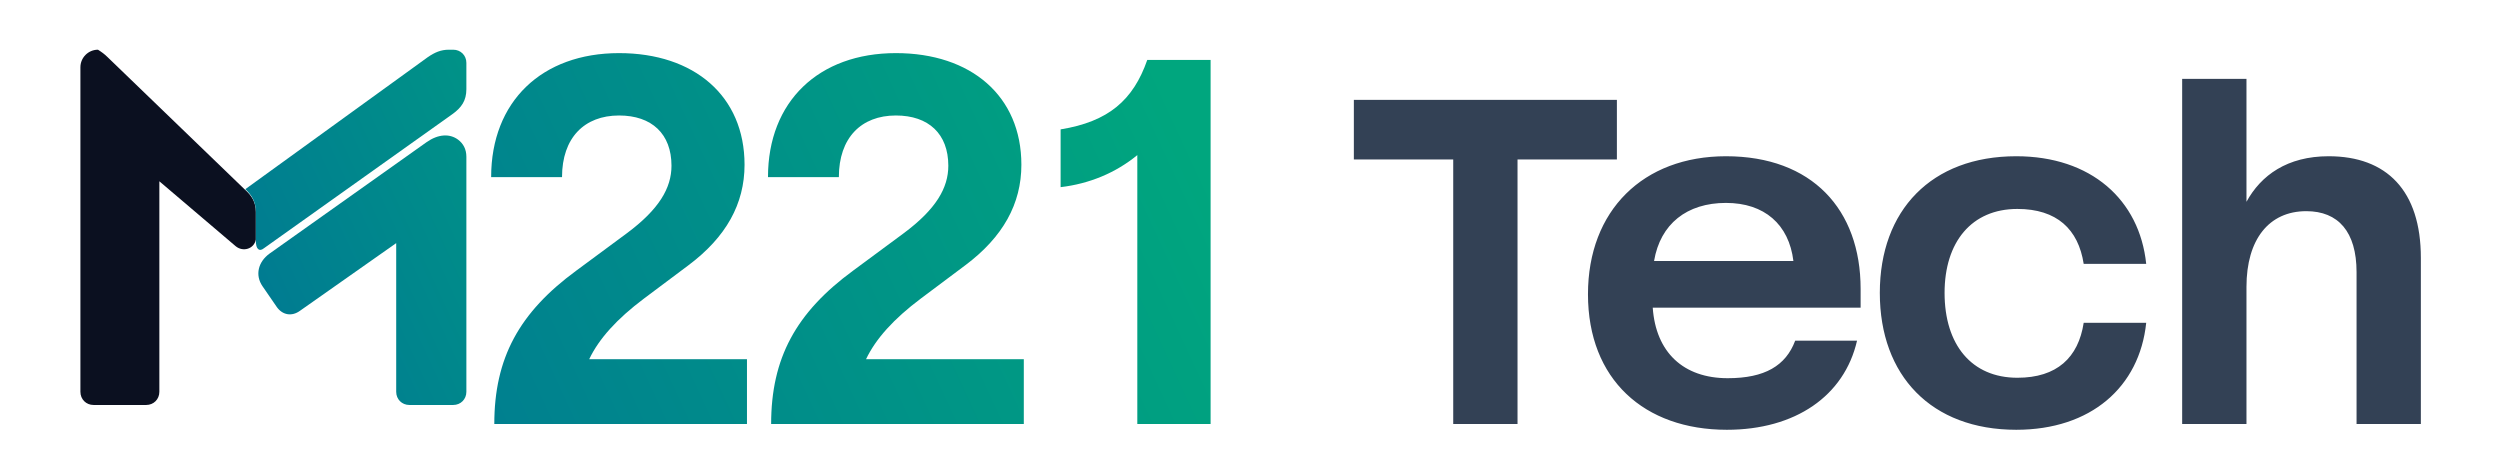
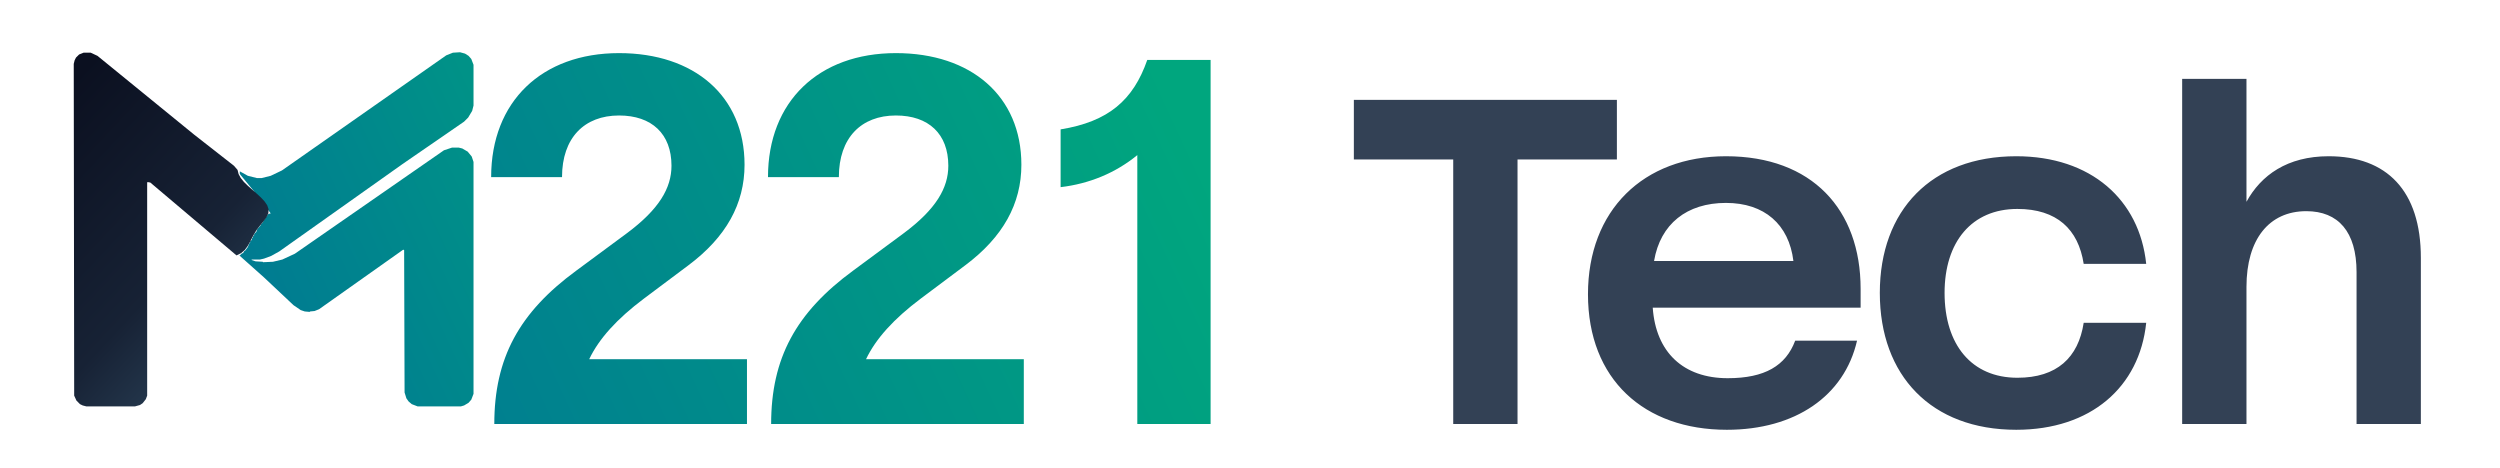
<svg xmlns="http://www.w3.org/2000/svg" viewBox="0 10 342 64" role="img" aria-labelledby="title desc">
  <defs>
    <linearGradient id="word-data-light" x1="58" y1="68" x2="166" y2="18" gradientUnits="userSpaceOnUse">
      <stop offset="0" stop-color="#007C91" />
      <stop offset="1" stop-color="#00A67E" />
    </linearGradient>
+     <linearGradient id="word-mark-neutral" x1="20" y1="28" x2="65" y2="70" gradientUnits="userSpaceOnUse">
+       <stop offset="0" stop-color="#0B1020" />
+       <stop offset=".75" stop-color="#172235" />
+       <stop offset="1" stop-color="#223449" />
+     </linearGradient>
  </defs>
  <g transform="translate(-1 3) scale(.6)">
-     <path d="M24 23C21.8 23 20 24.8 20 27V101C20 102.7 21.3 104 23 104H35C36.7 104 38 102.7 38 101V53L55.4 67.8C57.1 69.2 59.6 68.4 60 66.3V60C60 57.7 59 56.2 57.4 54.8L26.2 24.7C25.5 24 24.8 23.5 24 23Z" fill="#0B1020" />
-     <path d="M57.6 54.8L99.2 24.7C100.8 23.6 102.2 23 104 23H105C106.7 23 108 24.3 108 26V32C108 34.6 106.9 36.2 104.8 37.7L61.8 68.3C60.8 69.1 60 68.5 60 66.6V60C60 57.7 59.1 56.2 57.6 54.8Z" fill="url(#word-data-light)" />
-     <path d="M63.1 69.5L98.9 44.1C101.6 42.2 104.2 42.1 106.1 43.5C107.3 44.4 108 45.7 108 47.4V101C108 102.7 106.7 104 105 104H95C93.3 104 92 102.7 92 101V67.1L70.1 82.5C68.2 83.9 66.1 83.5 64.8 81.7L61.5 76.9C59.8 74.4 60.5 71.4 63.1 69.5Z" fill="url(#word-data-light)" />
+     <path d="M106.56 23.58 L104.93 23.68 L103.4 24.29 L65.94 50.53 L63.39 51.75 L61.35 52.26 L60.22 52.26 L58.18 51.75 L56.34 50.73 L56.34 51.34 L59.61 55.32 L59.81 55.73 L61.45 57.67 L63.39 60.33 L62.88 60.43 L62.57 60.73 L62.57 60.94 L62.37 61.04 L61.35 62.67 L61.14 62.78 L61.14 62.98 L60.33 63.9 L60.12 64.51 L59.61 65.02 L59.61 65.33 L59.41 65.43 L59.3 65.84 L59.1 66.04 L59.1 66.35 L58.69 66.65 L58.69 67.06 L58.49 67.16 L58.18 67.98 L57.57 68.8 L57.37 68.9 L57.06 69.41 L56.85 69.41 L56.34 69.92 L56.14 69.82 L61.86 74.92 L68.59 81.25 L70.23 82.37 L71.15 82.68 L72.27 82.78 L72.37 82.68 L73.39 82.58 L74.41 82.17 L93.6 68.59 L93.81 68.7 L93.91 101.15 L94.32 102.48 L94.83 103.2 L95.54 103.81 L96.87 104.32 L106.77 104.32 L107.48 104.11 L108.5 103.5 L109.12 102.79 L109.63 101.46 L109.63 48.59 L109.22 47.36 L108.3 46.24 L107.07 45.52 L106.26 45.32 L104.73 45.32 L102.89 45.93 L68.9 69.51 L66.04 70.84 L63.9 71.35 L61.65 71.45 L61.55 71.35 L59.92 71.25 L59 70.94 L59.1 70.84 L60.94 70.84 L61.86 70.63 L63.49 70.02 L65.33 69 L93.4 49.1 L107.48 39.4 L108.4 38.48 L109.32 36.95 L109.63 35.73 L109.63 26.44 L109.12 25.11 L108.5 24.4 L107.69 23.89 Z" fill="url(#word-data-light)" />
+     <path d="M20.72 23.68 L19.7 24.09 L18.99 24.8 L18.68 25.42 L18.48 26.23 L18.58 101.87 L19.09 102.99 L19.9 103.81 L20.52 104.11 L21.33 104.32 L32.46 104.32 L33.58 104.01 L34.19 103.6 L34.91 102.69 L35.22 101.87 L35.22 53.28 L35.32 53.18 L35.93 53.28 L55.59 69.9 L56.64 69.38 L57.45 68.68 L58.08 67.85 L58.61 66.94 L59.09 65.98 L59.61 65.01 L60.22 64.03 L60.96 63.08 L61.74 62.13 L62.42 61.21 L62.85 60.29 L62.91 59.39 L62.6 58.49 L62 57.6 L61.18 56.72 L60.22 55.83 L59.2 54.94 L58.2 54.05 L57.29 53.16 L56.55 52.25 L56.06 51.34 L55.83 50.41 L55.02 49.47 L45.93 42.36 L23.89 24.4 L22.35 23.68 Z" fill="url(#word-mark-neutral)" />
  </g>
  <path d="M71.184 68.0H104.686V59.135H83.104C84.432 56.346 86.889 53.623 90.607 50.834L96.684 46.285C101.83 42.434 104.354 37.885 104.354 32.539C104.354 23.143 97.48 17.266 87.188 17.266C76.629 17.266 69.689 23.873 69.689 34.232H79.385C79.385 28.854 82.439 25.799 87.188 25.799C91.67 25.799 94.359 28.322 94.359 32.672C94.359 35.693 92.699 38.615 88.217 41.936L81.344 47.016C73.508 52.76 70.121 59.002 70.121 68.0Z" transform="translate(-2.5 0)" fill="url(#word-data-light)" />
  <path d="M110.055 68.0H143.557V59.135H121.975C123.303 56.346 125.76 53.623 129.479 50.834L135.555 46.285C140.701 42.434 143.225 37.885 143.225 32.539C143.225 23.143 136.352 17.266 126.059 17.266C115.5 17.266 108.561 23.873 108.561 34.232H118.256C118.256 28.854 121.311 25.799 126.059 25.799C130.541 25.799 133.23 28.322 133.23 32.672C133.23 35.693 131.57 38.615 127.088 41.936L120.215 47.016C112.379 52.76 108.992 59.002 108.992 68.0Z" transform="translate(-3.5 0)" fill="url(#word-data-light)" />
  <path d="M163.584 68.0H173.611V18.203H164.945C163.02 23.715 159.633 26.637 153.092 27.699V35.602C157.043 35.137 160.629 33.643 163.584 31.219Z" transform="translate(-8 0)" fill="url(#word-data-light)" />
  <path d="M183.479 68.0H193.041V28.672H207.816V19.807H168.703V28.672H183.479ZM224.168 68.863C234.328 68.863 241.633 63.85 243.525 55.613H234.328C232.934 59.334 229.812 61.193 224.301 61.193C217.693 61.193 213.609 57.342 213.145 50.701H244.057V47.912C244.057 36.092 236.818 28.189 224.035 28.189C211.75 28.189 203.516 36.225 203.516 48.709C203.516 61.393 211.883 68.863 224.168 68.863ZM213.344 43.762C214.273 38.25 218.225 35.129 224.035 35.129C229.746 35.129 233.398 38.316 234.062 43.762ZM267.199 68.863C278.289 68.863 285.527 62.52 286.523 52.957H277.227C276.43 58.137 273.242 61.127 267.365 61.127C260.559 61.127 256.541 56.213 256.541 48.51C256.541 40.939 260.559 36.025 267.365 36.025C273.242 36.025 276.43 39.047 277.227 44.193H286.523C285.527 34.631 278.289 28.189 267.199 28.189C254.582 28.189 246.912 36.225 246.912 48.51C246.912 60.828 254.582 68.863 267.199 68.863ZM291.869 68.0H301.432V47.613C301.432 40.541 304.785 36.357 310.33 36.357C315.078 36.357 317.801 39.412 317.801 45.422V68.0H327.363V43.297C327.363 33.303 322.283 28.189 313.65 28.189C307.508 28.189 303.59 31.012 301.432 34.963V16.68H291.869Z" transform="matrix(.92 0 0 .92 30 5.44)" fill="#334155" />
</svg>
